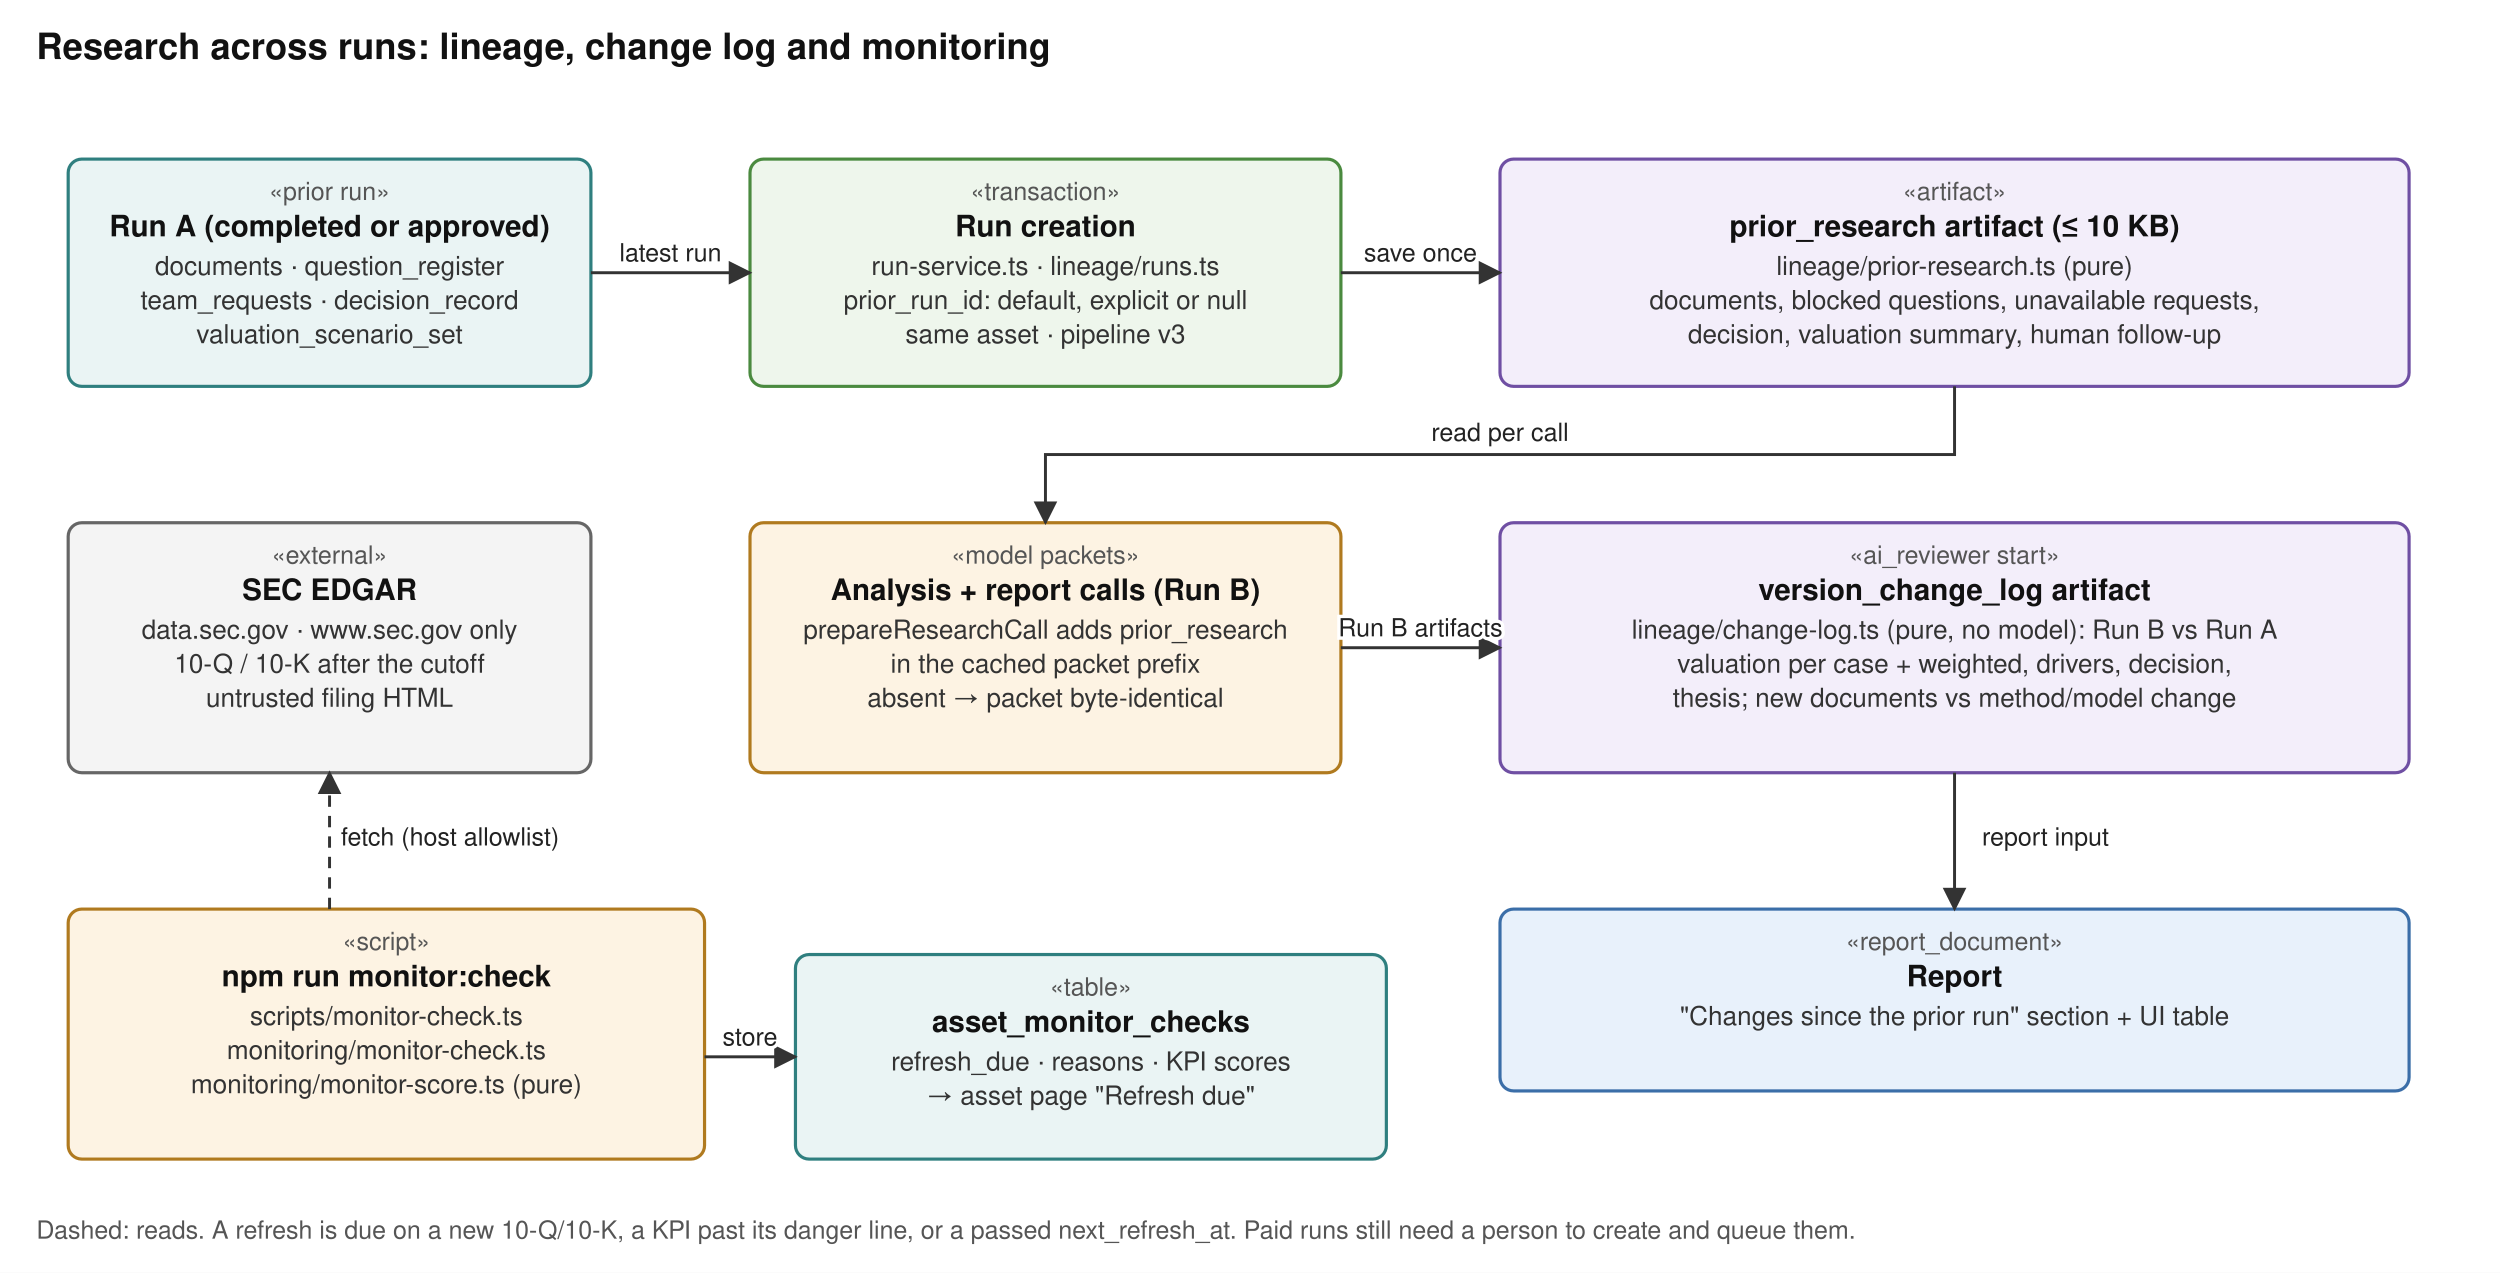
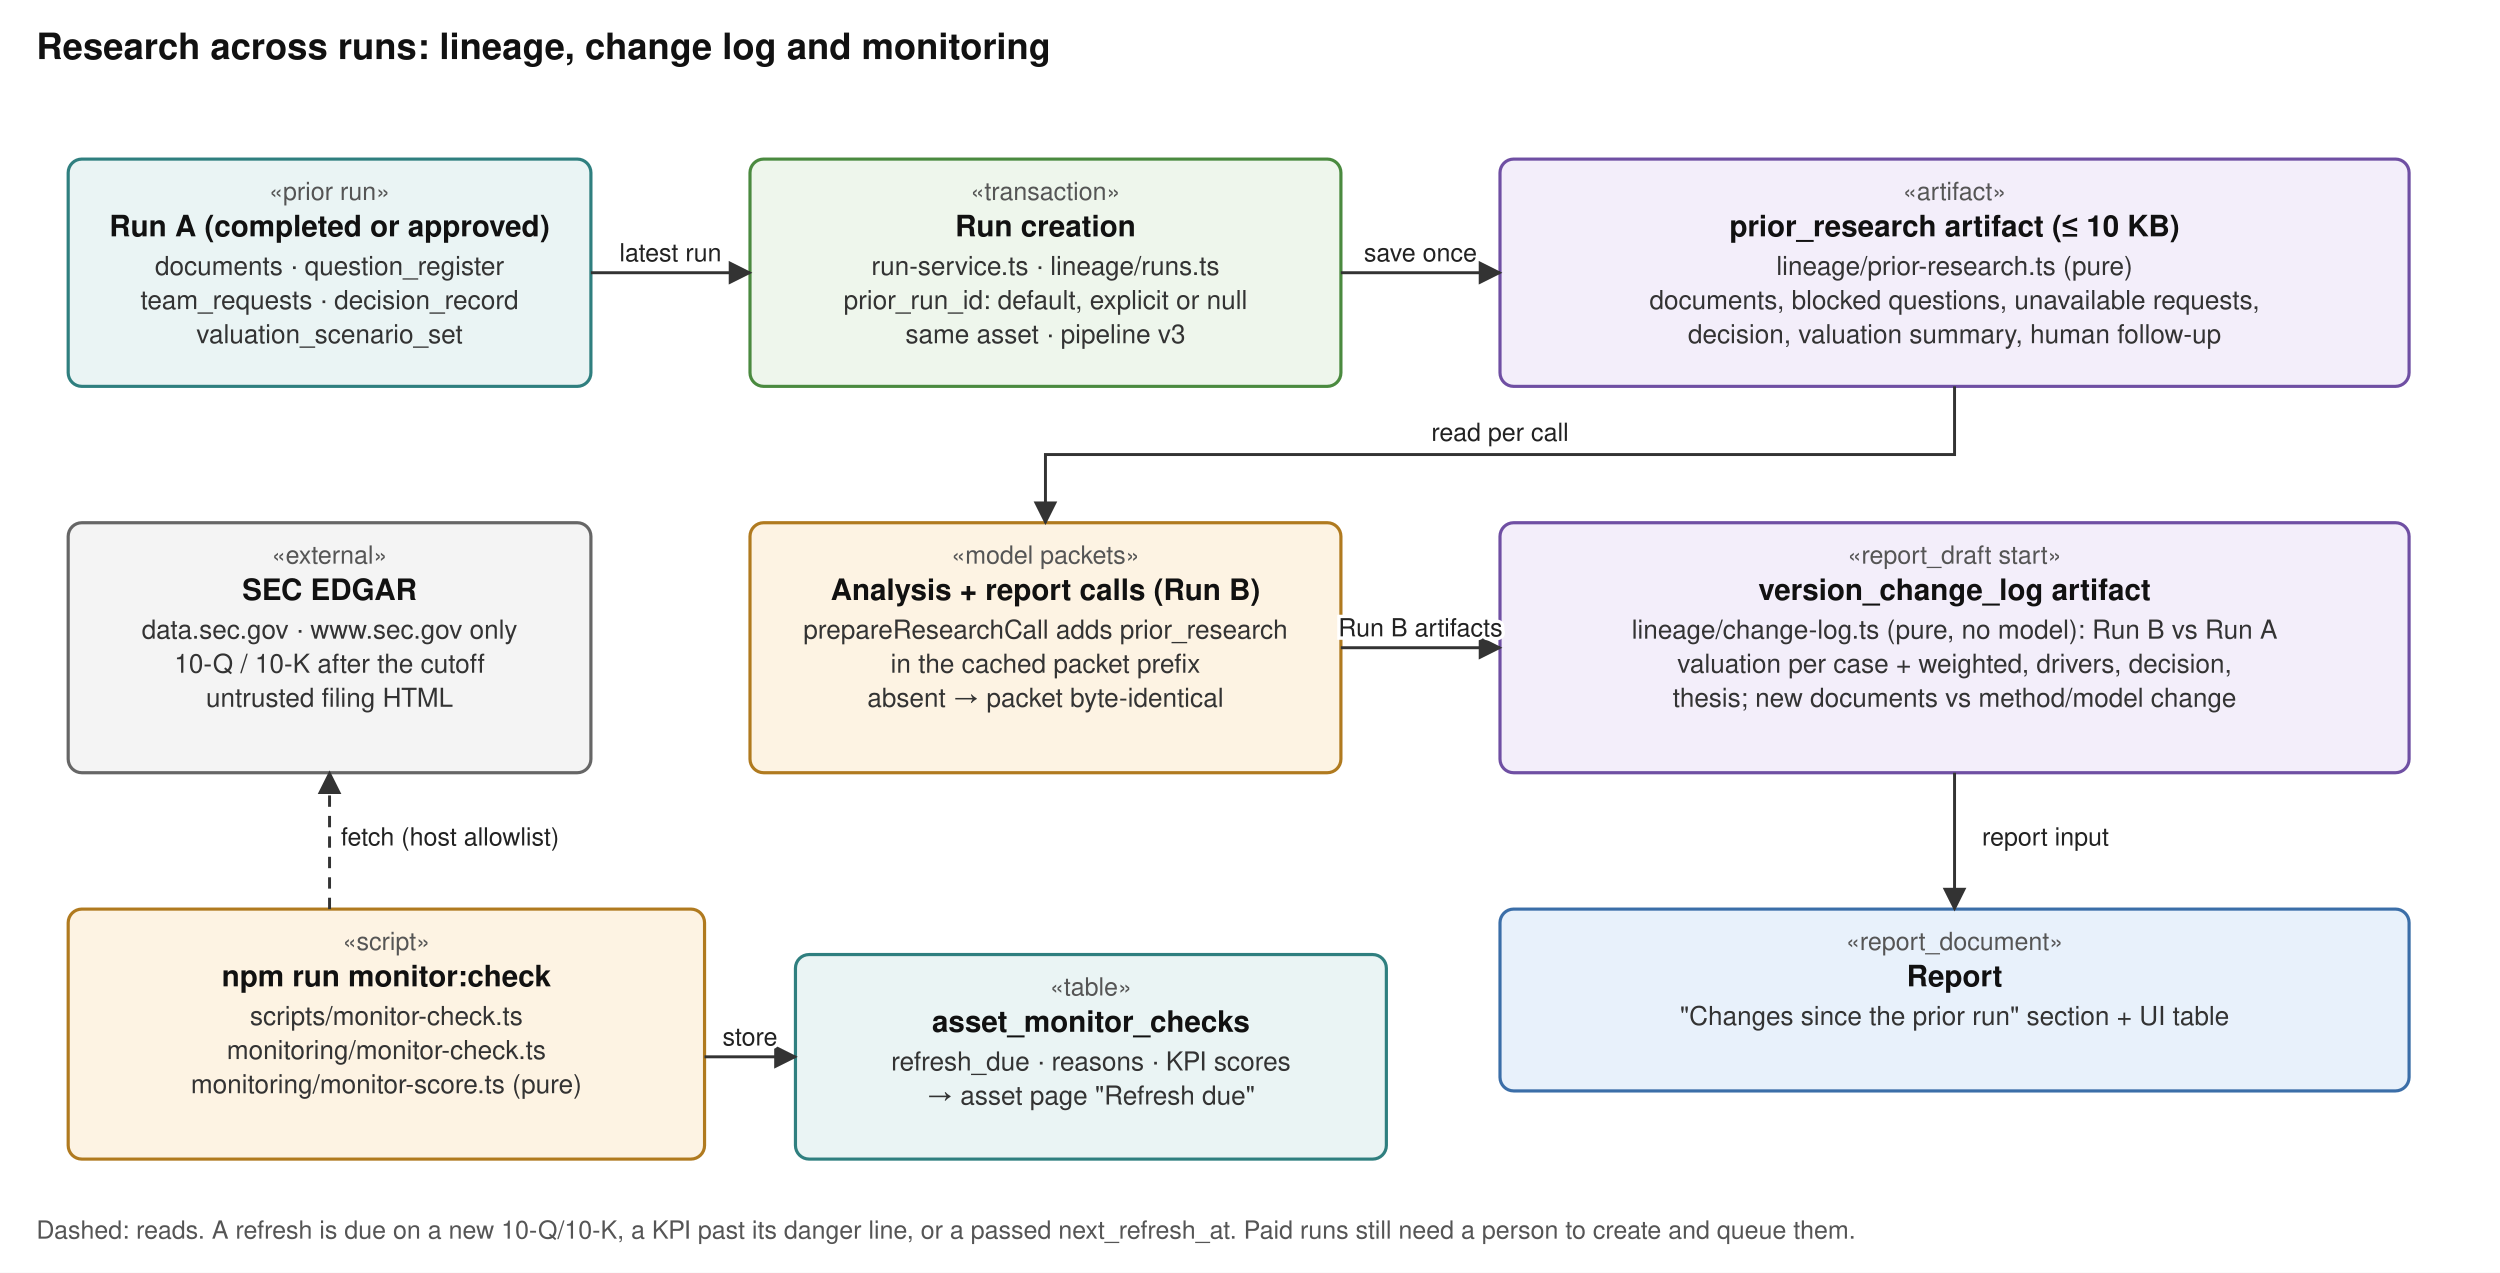
<svg xmlns="http://www.w3.org/2000/svg" viewBox="0 0 1100 560" width="1100" height="560" role="img" aria-labelledby="t d" font-family="Helvetica, Arial, sans-serif" font-size="13">
  <defs>
    <marker id="a" viewBox="0 0 10 10" refX="9" refY="5" markerWidth="8" markerHeight="8" orient="auto-start-reverse">
      <path d="M0,0 L10,5 L0,10 z" fill="#333" />
    </marker>
    <marker id="o" viewBox="0 0 10 10" refX="9" refY="5" markerWidth="9" markerHeight="9" orient="auto-start-reverse">
      <path d="M0,0 L10,5 L0,10" fill="none" stroke="#333" />
    </marker>
  </defs>
  <rect x="0" y="0" width="1100" height="560" fill="#ffffff" />
  <text x="16" y="26" font-size="16" font-weight="bold" fill="#111">Research across runs: lineage, change log and monitoring</text>
  <rect x="30" y="70" width="230" height="100" rx="6" fill="#eaf4f4" stroke="#2f7f7f" stroke-width="1.4" />
  <text x="145.0" y="88" font-size="11" font-weight="normal" text-anchor="middle" fill="#555">«prior run»</text>
  <text x="145.0" y="104" font-size="13" font-weight="bold" text-anchor="middle" fill="#111">Run A (completed or approved)</text>
  <text x="145.0" y="121" font-size="11.5" font-weight="normal" text-anchor="middle" fill="#333">documents · question_register</text>
  <text x="145.0" y="136" font-size="11.5" font-weight="normal" text-anchor="middle" fill="#333">team_requests · decision_record</text>
  <text x="145.0" y="151" font-size="11.5" font-weight="normal" text-anchor="middle" fill="#333">valuation_scenario_set</text>
  <rect x="330" y="70" width="260" height="100" rx="6" fill="#eef6ec" stroke="#4a8a3f" stroke-width="1.4" />
  <text x="460.0" y="88" font-size="11" font-weight="normal" text-anchor="middle" fill="#555">«transaction»</text>
  <text x="460.0" y="104" font-size="13" font-weight="bold" text-anchor="middle" fill="#111">Run creation</text>
  <text x="460.0" y="121" font-size="11.5" font-weight="normal" text-anchor="middle" fill="#333">run-service.ts · lineage/runs.ts</text>
  <text x="460.0" y="136" font-size="11.5" font-weight="normal" text-anchor="middle" fill="#333">prior_run_id: default, explicit or null</text>
  <text x="460.0" y="151" font-size="11.5" font-weight="normal" text-anchor="middle" fill="#333">same asset · pipeline v3</text>
  <rect x="660" y="70" width="400" height="100" rx="6" fill="#f3eefa" stroke="#6f4fa3" stroke-width="1.4" />
  <text x="860.0" y="88" font-size="11" font-weight="normal" text-anchor="middle" fill="#555">«artifact»</text>
  <text x="860.0" y="104" font-size="13" font-weight="bold" text-anchor="middle" fill="#111">prior_research artifact (≤ 10 KB)</text>
  <text x="860.0" y="121" font-size="11.5" font-weight="normal" text-anchor="middle" fill="#333">lineage/prior-research.ts (pure)</text>
  <text x="860.0" y="136" font-size="11.5" font-weight="normal" text-anchor="middle" fill="#333">documents, blocked questions, unavailable requests,</text>
  <text x="860.0" y="151" font-size="11.5" font-weight="normal" text-anchor="middle" fill="#333">decision, valuation summary, human follow-up</text>
  <rect x="330" y="230" width="260" height="110" rx="6" fill="#fdf3e3" stroke="#b07a1f" stroke-width="1.4" />
  <text x="460.0" y="248" font-size="11" font-weight="normal" text-anchor="middle" fill="#555">«model packets»</text>
  <text x="460.0" y="264" font-size="13" font-weight="bold" text-anchor="middle" fill="#111">Analysis + report calls (Run B)</text>
  <text x="460.0" y="281" font-size="11.5" font-weight="normal" text-anchor="middle" fill="#333">prepareResearchCall adds prior_research</text>
  <text x="460.0" y="296" font-size="11.5" font-weight="normal" text-anchor="middle" fill="#333">in the cached packet prefix</text>
  <text x="460.0" y="311" font-size="11.5" font-weight="normal" text-anchor="middle" fill="#333">absent → packet byte-identical</text>
  <rect x="660" y="230" width="400" height="110" rx="6" fill="#f3eefa" stroke="#6f4fa3" stroke-width="1.4" />
-   <text x="860.0" y="248" font-size="11" font-weight="normal" text-anchor="middle" fill="#555">«ai_reviewer start»</text>
+   <text x="860.0" y="248" font-size="11" font-weight="normal" text-anchor="middle" fill="#555">«report_draft start»</text>
  <text x="860.0" y="264" font-size="13" font-weight="bold" text-anchor="middle" fill="#111">version_change_log artifact</text>
  <text x="860.0" y="281" font-size="11.5" font-weight="normal" text-anchor="middle" fill="#333">lineage/change-log.ts (pure, no model): Run B vs Run A</text>
  <text x="860.0" y="296" font-size="11.5" font-weight="normal" text-anchor="middle" fill="#333">valuation per case + weighted, drivers, decision,</text>
  <text x="860.0" y="311" font-size="11.5" font-weight="normal" text-anchor="middle" fill="#333">thesis; new documents vs method/model change</text>
  <rect x="660" y="400" width="400" height="80" rx="6" fill="#e8f1fb" stroke="#3b6ea8" stroke-width="1.4" />
  <text x="860.0" y="418" font-size="11" font-weight="normal" text-anchor="middle" fill="#555">«report_document»</text>
  <text x="860.0" y="434" font-size="13" font-weight="bold" text-anchor="middle" fill="#111">Report</text>
  <text x="860.0" y="451" font-size="11.5" font-weight="normal" text-anchor="middle" fill="#333">"Changes since the prior run" section + UI table</text>
  <rect x="30" y="400" width="280" height="110" rx="6" fill="#fdf3e3" stroke="#b07a1f" stroke-width="1.4" />
  <text x="170.0" y="418" font-size="11" font-weight="normal" text-anchor="middle" fill="#555">«script»</text>
  <text x="170.0" y="434" font-size="13" font-weight="bold" text-anchor="middle" fill="#111">npm run monitor:check</text>
  <text x="170.0" y="451" font-size="11.5" font-weight="normal" text-anchor="middle" fill="#333">scripts/monitor-check.ts</text>
  <text x="170.0" y="466" font-size="11.5" font-weight="normal" text-anchor="middle" fill="#333">monitoring/monitor-check.ts</text>
  <text x="170.0" y="481" font-size="11.5" font-weight="normal" text-anchor="middle" fill="#333">monitoring/monitor-score.ts (pure)</text>
  <rect x="30" y="230" width="230" height="110" rx="6" fill="#f4f4f4" stroke="#666666" stroke-width="1.4" />
  <text x="145.0" y="248" font-size="11" font-weight="normal" text-anchor="middle" fill="#555">«external»</text>
  <text x="145.0" y="264" font-size="13" font-weight="bold" text-anchor="middle" fill="#111">SEC EDGAR</text>
  <text x="145.0" y="281" font-size="11.5" font-weight="normal" text-anchor="middle" fill="#333">data.sec.gov · www.sec.gov only</text>
  <text x="145.0" y="296" font-size="11.5" font-weight="normal" text-anchor="middle" fill="#333">10-Q / 10-K after the cutoff</text>
  <text x="145.0" y="311" font-size="11.5" font-weight="normal" text-anchor="middle" fill="#333">untrusted filing HTML</text>
  <rect x="350" y="420" width="260" height="90" rx="6" fill="#eaf4f4" stroke="#2f7f7f" stroke-width="1.4" />
  <text x="480.0" y="438" font-size="11" font-weight="normal" text-anchor="middle" fill="#555">«table»</text>
  <text x="480.0" y="454" font-size="13" font-weight="bold" text-anchor="middle" fill="#111">asset_monitor_checks</text>
  <text x="480.0" y="471" font-size="11.5" font-weight="normal" text-anchor="middle" fill="#333">refresh_due · reasons · KPI scores</text>
  <text x="480.0" y="486" font-size="11.5" font-weight="normal" text-anchor="middle" fill="#333">→ asset page "Refresh due"</text>
  <path d="M260,120 L330,120" fill="none" stroke="#333" stroke-width="1.3" marker-end="url(#a)" />
  <text x="295.0" y="115.0" font-size="11" text-anchor="middle" fill="#222" stroke="#ffffff" stroke-width="3" paint-order="stroke">latest run</text>
  <path d="M590,120 L660,120" fill="none" stroke="#333" stroke-width="1.3" marker-end="url(#a)" />
  <text x="625.0" y="115.0" font-size="11" text-anchor="middle" fill="#222" stroke="#ffffff" stroke-width="3" paint-order="stroke">save once</text>
  <path d="M860,170 L860,200 L460,200 L460,230" fill="none" stroke="#333" stroke-width="1.3" marker-end="url(#a)" />
  <text x="660" y="194" font-size="11" text-anchor="middle" fill="#222" stroke="#ffffff" stroke-width="3" paint-order="stroke">read per call</text>
  <path d="M590,285 L660,285" fill="none" stroke="#333" stroke-width="1.3" marker-end="url(#a)" />
  <text x="625.0" y="280.0" font-size="11" text-anchor="middle" fill="#222" stroke="#ffffff" stroke-width="3" paint-order="stroke">Run B artifacts</text>
  <path d="M860,340 L860,400" fill="none" stroke="#333" stroke-width="1.3" marker-end="url(#a)" />
  <text x="900" y="372" font-size="11" text-anchor="middle" fill="#222" stroke="#ffffff" stroke-width="3" paint-order="stroke">report input</text>
  <path d="M145,400 L145,340" fill="none" stroke="#333" stroke-width="1.3" stroke-dasharray="5 4" marker-end="url(#a)" />
  <text x="150" y="372" font-size="11" text-anchor="start" fill="#222" stroke="#ffffff" stroke-width="3" paint-order="stroke">fetch (host allowlist)</text>
  <path d="M310,465 L350,465" fill="none" stroke="#333" stroke-width="1.3" marker-end="url(#a)" />
  <text x="330.0" y="460.0" font-size="11" text-anchor="middle" fill="#222" stroke="#ffffff" stroke-width="3" paint-order="stroke">store</text>
  <text x="16" y="545" font-size="11" font-weight="normal" text-anchor="start" fill="#555">Dashed: reads. A refresh is due on a new 10-Q/10-K, a KPI past its danger line, or a passed next_refresh_at. Paid runs still need a person to create and queue them.</text>
</svg>
